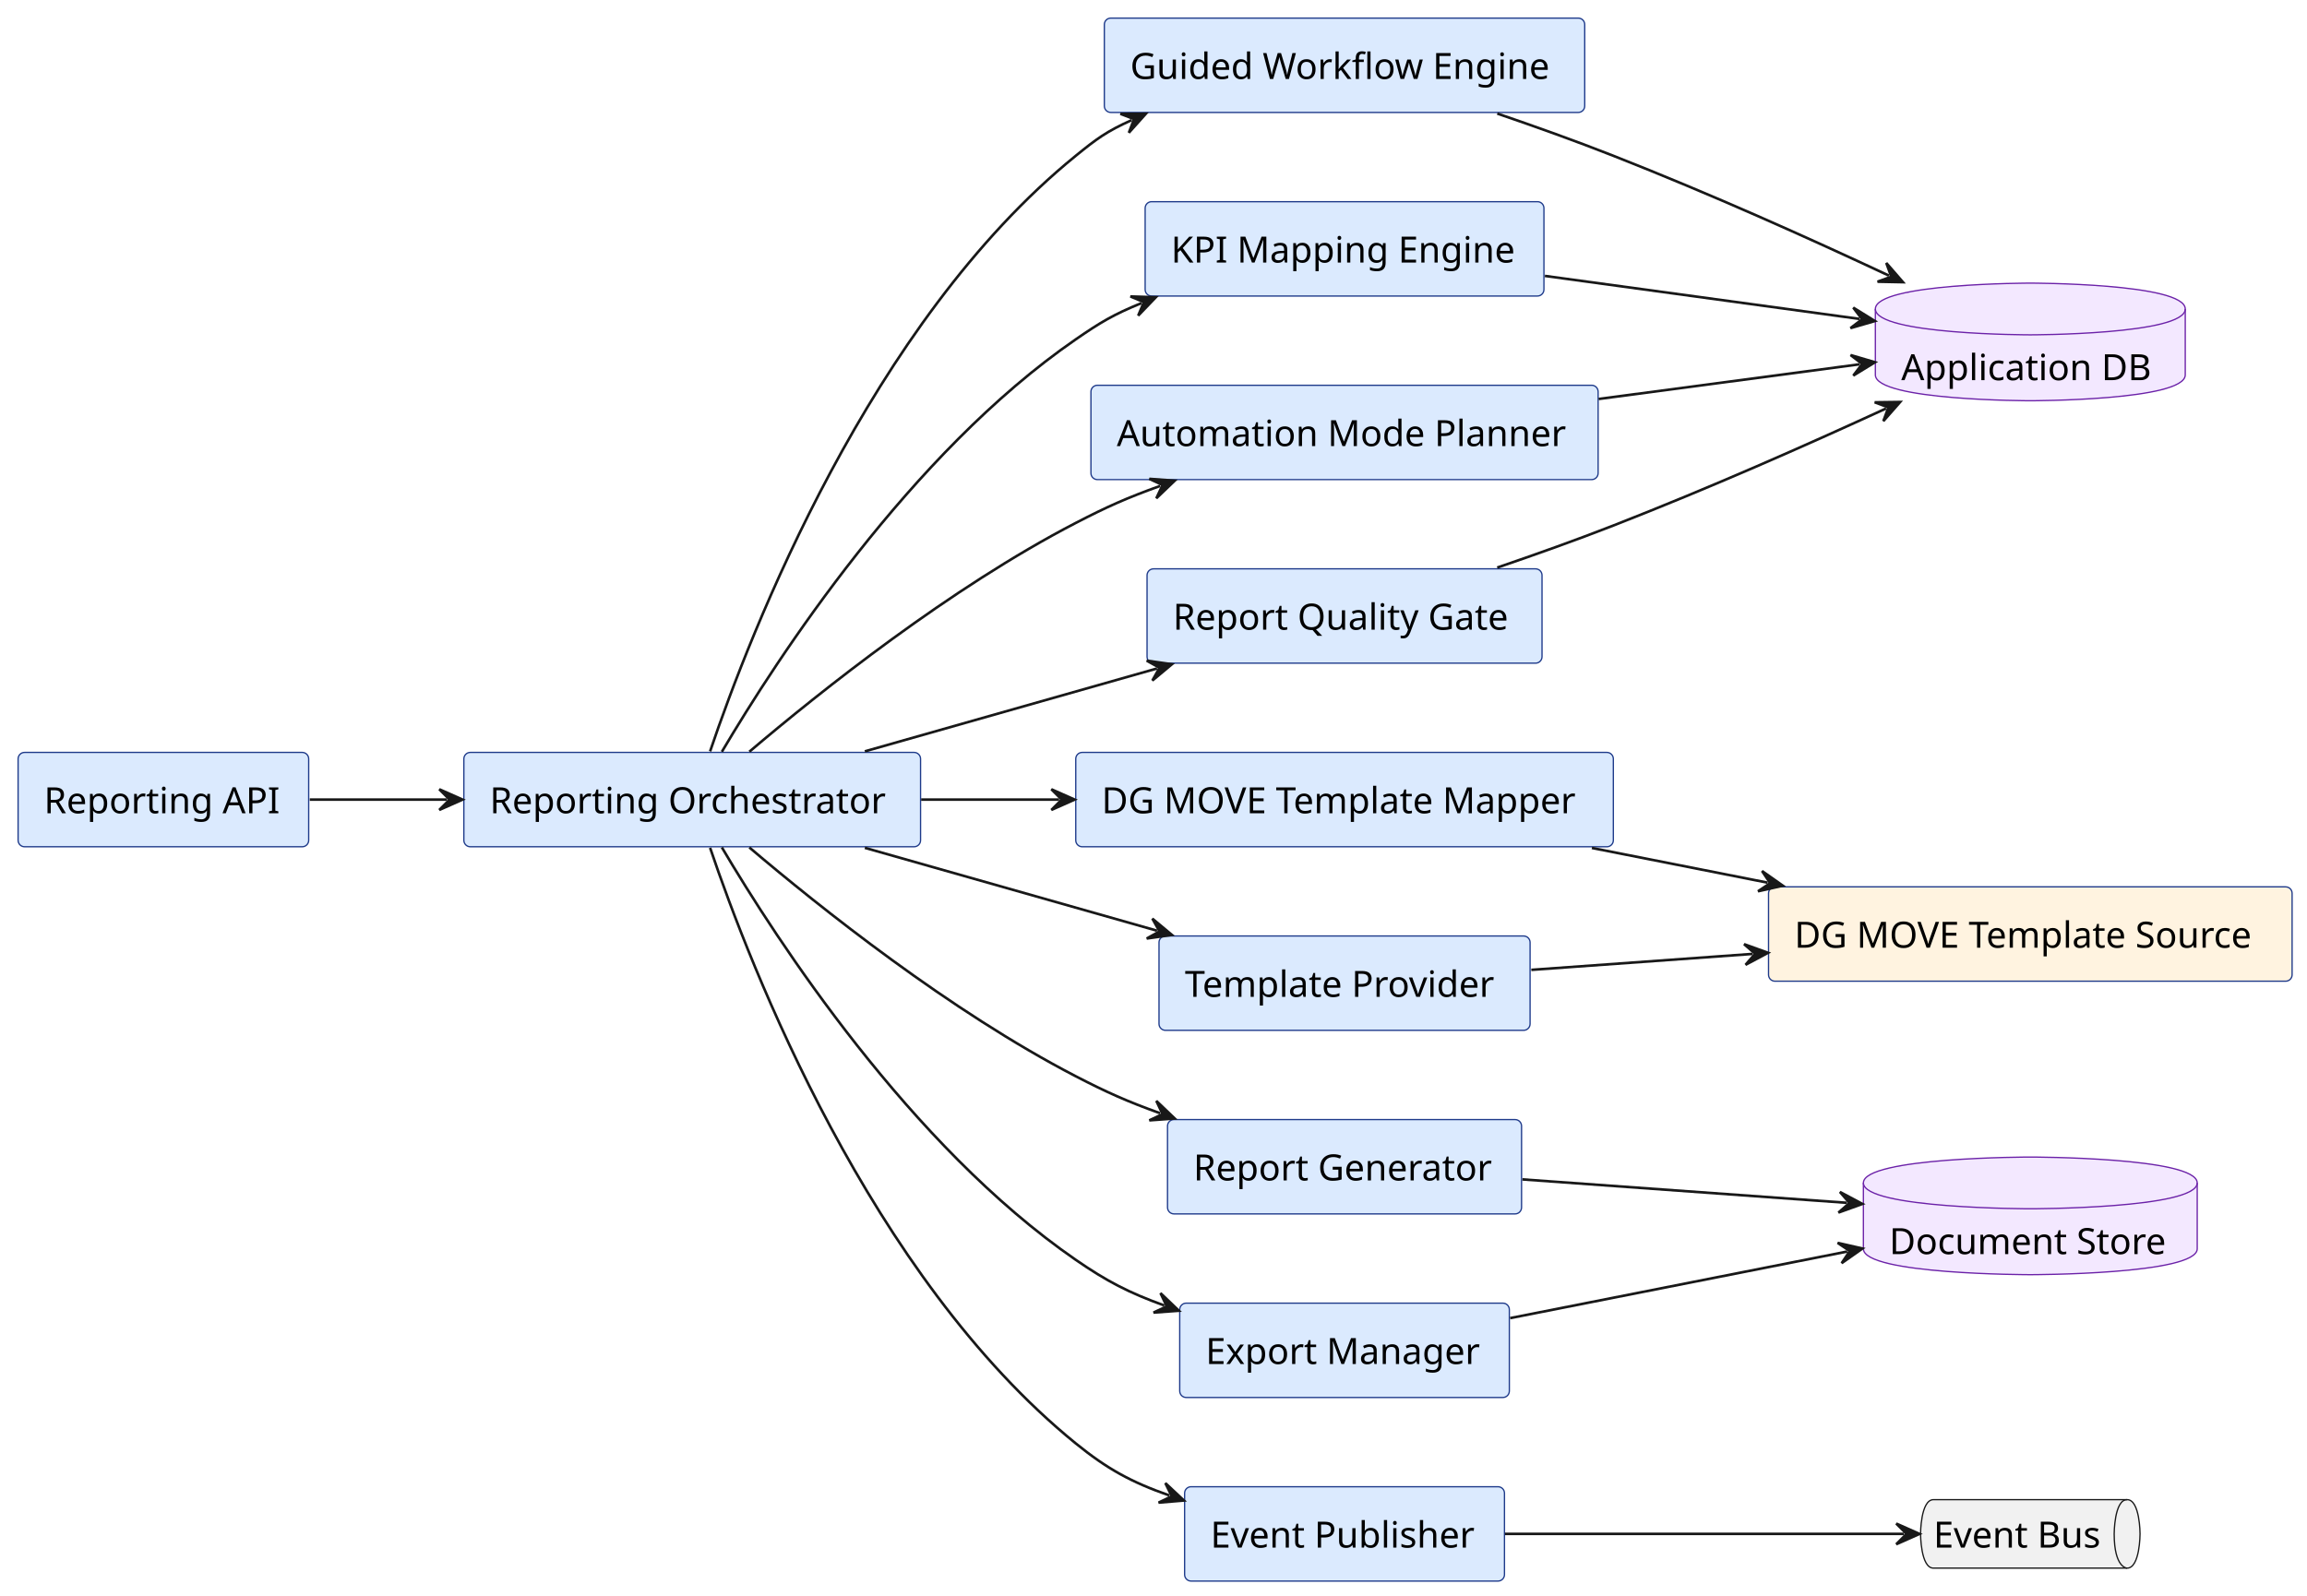
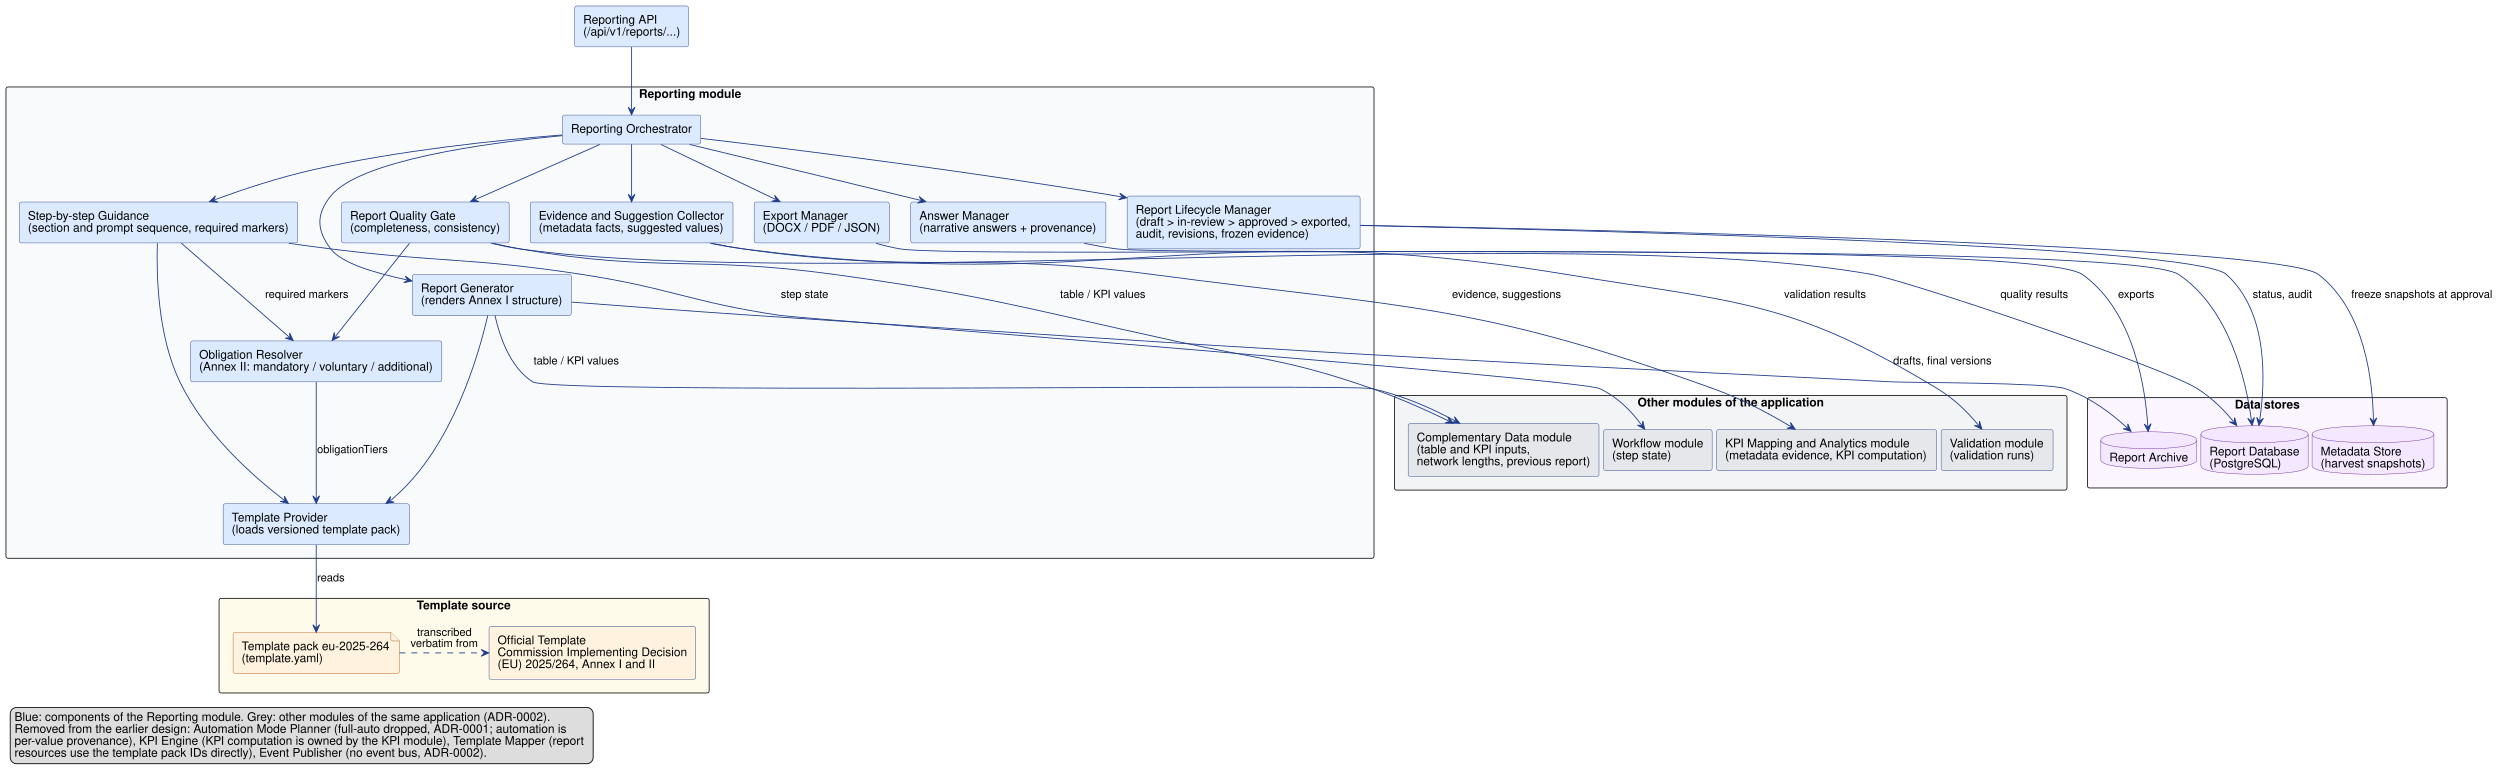
- <svg xmlns="http://www.w3.org/2000/svg" contentStyleType="text/css" data-diagram-type="DESCRIPTION" height="617px" preserveAspectRatio="none" style="width:892px;height:617px;background:#FFFFFF;" version="1.1" viewBox="0 0 892 617" width="892px" zoomAndPan="magnify">
+ <svg xmlns="http://www.w3.org/2000/svg" contentStyleType="text/css" data-diagram-type="DESCRIPTION" height="916px" preserveAspectRatio="none" style="width:2933px;height:916px;background:#FFFFFF;" version="1.1" viewBox="0 0 2933 916" width="2933px" zoomAndPan="magnify">
  <defs />
  <g>
-     <g class="entity" data-entity="RAPI" data-source-line="15" data-uid="ent0002" id="entity_RAPI">
-       <rect fill="#DBEAFE" height="36.488" rx="2.5" ry="2.5" style="stroke:#1E3A8A;stroke-width:0.5;" width="112.353" x="7" y="291" />
-       <text fill="#000000" font-family="sans-serif" font-size="14" lengthAdjust="spacing" textLength="92.353" x="17" y="314.535">Reporting API</text>
-     </g>
-     <g class="entity" data-entity="ORCH" data-source-line="16" data-uid="ent0003" id="entity_ORCH">
-       <rect fill="#DBEAFE" height="36.488" rx="2.5" ry="2.5" style="stroke:#1E3A8A;stroke-width:0.5;" width="176.584" x="179.35" y="291" />
-       <text fill="#000000" font-family="sans-serif" font-size="14" lengthAdjust="spacing" textLength="156.584" x="189.35" y="314.535">Reporting Orchestrator</text>
-     </g>
-     <g class="entity" data-entity="GUIDE" data-source-line="17" data-uid="ent0004" id="entity_GUIDE">
-       <rect fill="#DBEAFE" height="36.488" rx="2.5" ry="2.5" style="stroke:#1E3A8A;stroke-width:0.5;" width="185.744" x="426.99" y="7" />
-       <text fill="#000000" font-family="sans-serif" font-size="14" lengthAdjust="spacing" textLength="165.744" x="436.99" y="30.535">Guided Workflow Engine</text>
-     </g>
-     <g class="entity" data-entity="MAP" data-source-line="18" data-uid="ent0005" id="entity_MAP">
-       <rect fill="#DBEAFE" height="36.488" rx="2.5" ry="2.5" style="stroke:#1E3A8A;stroke-width:0.5;" width="154.19" x="442.77" y="78" />
-       <text fill="#000000" font-family="sans-serif" font-size="14" lengthAdjust="spacing" textLength="134.19" x="452.77" y="101.535">KPI Mapping Engine</text>
-     </g>
-     <g class="entity" data-entity="DGMAP" data-source-line="19" data-uid="ent0006" id="entity_DGMAP">
-       <rect fill="#DBEAFE" height="36.488" rx="2.5" ry="2.5" style="stroke:#1E3A8A;stroke-width:0.5;" width="207.858" x="415.94" y="291" />
-       <text fill="#000000" font-family="sans-serif" font-size="14" lengthAdjust="spacing" textLength="187.858" x="425.94" y="314.535">DG MOVE Template Mapper</text>
-     </g>
-     <g class="entity" data-entity="TPL" data-source-line="20" data-uid="ent0007" id="entity_TPL">
-       <rect fill="#DBEAFE" height="36.488" rx="2.5" ry="2.5" style="stroke:#1E3A8A;stroke-width:0.5;" width="143.477" x="448.13" y="362" />
-       <text fill="#000000" font-family="sans-serif" font-size="14" lengthAdjust="spacing" textLength="123.478" x="458.13" y="385.535">Template Provider</text>
-     </g>
-     <g class="entity" data-entity="AUTO" data-source-line="21" data-uid="ent0008" id="entity_AUTO">
-       <rect fill="#DBEAFE" height="36.488" rx="2.5" ry="2.5" style="stroke:#1E3A8A;stroke-width:0.5;" width="196.107" x="421.81" y="149" />
-       <text fill="#000000" font-family="sans-serif" font-size="14" lengthAdjust="spacing" textLength="176.107" x="431.81" y="172.535">Automation Mode Planner</text>
-     </g>
-     <g class="entity" data-entity="GEN" data-source-line="22" data-uid="ent0009" id="entity_GEN">
-       <rect fill="#DBEAFE" height="36.488" rx="2.5" ry="2.5" style="stroke:#1E3A8A;stroke-width:0.5;" width="136.888" x="451.42" y="433" />
-       <text fill="#000000" font-family="sans-serif" font-size="14" lengthAdjust="spacing" textLength="116.888" x="461.42" y="456.535">Report Generator</text>
-     </g>
-     <g class="entity" data-entity="QA" data-source-line="23" data-uid="ent0010" id="entity_QA">
-       <rect fill="#DBEAFE" height="36.488" rx="2.5" ry="2.5" style="stroke:#1E3A8A;stroke-width:0.5;" width="152.713" x="443.51" y="220" />
-       <text fill="#000000" font-family="sans-serif" font-size="14" lengthAdjust="spacing" textLength="132.713" x="453.51" y="243.535">Report Quality Gate</text>
-     </g>
-     <g class="entity" data-entity="EXP" data-source-line="24" data-uid="ent0011" id="entity_EXP">
-       <rect fill="#DBEAFE" height="36.488" rx="2.5" ry="2.5" style="stroke:#1E3A8A;stroke-width:0.5;" width="127.447" x="456.14" y="504" />
-       <text fill="#000000" font-family="sans-serif" font-size="14" lengthAdjust="spacing" textLength="107.447" x="466.14" y="527.535">Export Manager</text>
-     </g>
-     <g class="entity" data-entity="PUB" data-source-line="25" data-uid="ent0012" id="entity_PUB">
-       <rect fill="#DBEAFE" height="36.488" rx="2.5" ry="2.5" style="stroke:#1E3A8A;stroke-width:0.5;" width="123.674" x="458.03" y="575" />
-       <text fill="#000000" font-family="sans-serif" font-size="14" lengthAdjust="spacing" textLength="103.674" x="468.03" y="598.535">Event Publisher</text>
-     </g>
-     <g class="entity" data-entity="APPDB" data-source-line="27" data-uid="ent0013" id="entity_APPDB">
-       <path d="M725.11,119.5 C725.11,109.5 785.019,109.5 785.019,109.5 C785.019,109.5 844.928,109.5 844.928,119.5 L844.928,144.988 C844.928,154.988 785.019,154.988 785.019,154.988 C785.019,154.988 725.11,154.988 725.11,144.988 L725.11,119.5" fill="#F3E8FF" style="stroke:#6B21A8;stroke-width:0.5;" />
-       <path d="M725.11,119.5 C725.11,129.5 785.019,129.5 785.019,129.5 C785.019,129.5 844.928,129.5 844.928,119.5" fill="none" style="stroke:#6B21A8;stroke-width:0.5;" />
-       <text fill="#000000" font-family="sans-serif" font-size="14" lengthAdjust="spacing" textLength="99.818" x="735.11" y="147.035">Application DB</text>
-     </g>
-     <g class="entity" data-entity="DOCS" data-source-line="28" data-uid="ent0014" id="entity_DOCS">
-       <path d="M720.48,457.5 C720.48,447.5 785.017,447.5 785.017,447.5 C785.017,447.5 849.554,447.5 849.554,457.5 L849.554,482.988 C849.554,492.988 785.017,492.988 785.017,492.988 C785.017,492.988 720.48,492.988 720.48,482.988 L720.48,457.5" fill="#F3E8FF" style="stroke:#6B21A8;stroke-width:0.5;" />
-       <path d="M720.48,457.5 C720.48,467.5 785.017,467.5 785.017,467.5 C785.017,467.5 849.554,467.5 849.554,457.5" fill="none" style="stroke:#6B21A8;stroke-width:0.5;" />
-       <text fill="#000000" font-family="sans-serif" font-size="14" lengthAdjust="spacing" textLength="109.074" x="730.48" y="485.035">Document Store</text>
-     </g>
-     <g class="entity" data-entity="BUS" data-source-line="29" data-uid="ent0015" id="entity_BUS">
-       <path d="M747.58,580 L822.446,580 C827.446,580 827.446,593.244 827.446,593.244 C827.446,593.244 827.446,606.488 822.446,606.488 L747.58,606.488 C742.58,606.488 742.58,593.244 742.58,593.244 C742.58,593.244 742.58,580 747.58,580" fill="#F1F1F1" style="stroke:#181818;stroke-width:0.5;" />
-       <path d="M822.446,580 C817.446,580 817.446,593.244 817.446,593.244 C817.446,606.488 822.446,606.488 822.446,606.488" fill="none" style="stroke:#181818;stroke-width:0.5;" />
-       <text fill="#000000" font-family="sans-serif" font-size="14" lengthAdjust="spacing" textLength="64.866" x="747.58" y="598.535">Event Bus</text>
-     </g>
-     <g class="entity" data-entity="DGMOVE" data-source-line="30" data-uid="ent0016" id="entity_DGMOVE">
-       <rect fill="#FFF3E0" height="36.488" rx="2.5" ry="2.5" style="stroke:#1E3A8A;stroke-width:0.5;" width="202.444" x="683.8" y="343" />
-       <text fill="#000000" font-family="sans-serif" font-size="14" lengthAdjust="spacing" textLength="182.444" x="693.8" y="366.535">DG MOVE Template Source</text>
-     </g>
-     <g class="link" data-entity-1="RAPI" data-entity-2="ORCH" data-source-line="32" data-uid="lnk17" id="link_RAPI_ORCH">
-       <path d="M119.77,309.25 C138.03,309.25 152.8,309.25 172.85,309.25" fill="none" id="RAPI-to-ORCH" style="stroke:#181818;stroke-width:1;" />
-       <polygon fill="#181818" points="178.85,309.25,169.85,305.25,173.85,309.25,169.85,313.25,178.85,309.25" style="stroke:#181818;stroke-width:1;" />
-     </g>
-     <g class="link" data-entity-1="ORCH" data-entity-2="GUIDE" data-source-line="33" data-uid="lnk18" id="link_ORCH_GUIDE">
-       <path d="M274.56,290.59 C290.1,244.61 336.41,124.85 415.94,60.25 C424,53.7 427.866,50.808 437.577,46.448" fill="none" id="ORCH-to-GUIDE" style="stroke:#181818;stroke-width:1;" />
-       <polygon fill="#181818" points="443.05,43.99,433.201,44.028,438.489,46.038,436.478,51.326,443.05,43.99" style="stroke:#181818;stroke-width:1;" />
-     </g>
-     <g class="link" data-entity-1="ORCH" data-entity-2="MAP" data-source-line="34" data-uid="lnk19" id="link_ORCH_MAP">
-       <path d="M279.11,290.75 C300.32,254.86 351.87,175.42 415.94,131.25 C425.34,124.76 430.484,121.654 441.354,117.224" fill="none" id="ORCH-to-MAP" style="stroke:#181818;stroke-width:1;" />
-       <polygon fill="#181818" points="446.91,114.96,437.066,114.653,442.28,116.847,440.085,122.061,446.91,114.96" style="stroke:#181818;stroke-width:1;" />
-     </g>
-     <g class="link" data-entity-1="ORCH" data-entity-2="DGMAP" data-source-line="35" data-uid="lnk20" id="link_ORCH_DGMAP">
-       <path d="M356.16,309.25 C375.33,309.25 389.79,309.25 409.51,309.25" fill="none" id="ORCH-to-DGMAP" style="stroke:#181818;stroke-width:1;" />
-       <polygon fill="#181818" points="415.51,309.25,406.51,305.25,410.51,309.25,406.51,313.25,415.51,309.25" style="stroke:#181818;stroke-width:1;" />
-     </g>
-     <g class="link" data-entity-1="ORCH" data-entity-2="TPL" data-source-line="36" data-uid="lnk21" id="link_ORCH_TPL">
-       <path d="M334.39,327.9 C371.02,338.3 410.728,349.563 447.358,359.953" fill="none" id="ORCH-to-TPL" style="stroke:#181818;stroke-width:1;" />
-       <polygon fill="#181818" points="453.13,361.59,445.563,355.286,448.32,360.226,443.38,362.982,453.13,361.59" style="stroke:#181818;stroke-width:1;" />
-     </g>
-     <g class="link" data-entity-1="ORCH" data-entity-2="AUTO" data-source-line="37" data-uid="lnk22" id="link_ORCH_AUTO">
-       <path d="M289.74,290.73 C317.19,267.42 367.39,227.4 415.94,202.25 C427.92,196.04 435.593,192.599 448.563,187.939" fill="none" id="ORCH-to-AUTO" style="stroke:#181818;stroke-width:1;" />
-       <polygon fill="#181818" points="454.21,185.91,444.388,185.189,449.505,187.601,447.093,192.718,454.21,185.91" style="stroke:#181818;stroke-width:1;" />
-     </g>
-     <g class="link" data-entity-1="ORCH" data-entity-2="GEN" data-source-line="38" data-uid="lnk23" id="link_ORCH_GEN">
-       <path d="M289.74,327.76 C317.19,351.07 367.39,391.09 415.94,416.25 C427.92,422.45 435.595,425.887 448.565,430.557" fill="none" id="ORCH-to-GEN" style="stroke:#181818;stroke-width:1;" />
-       <polygon fill="#181818" points="454.21,432.59,447.097,425.778,449.506,430.896,444.387,433.305,454.21,432.59" style="stroke:#181818;stroke-width:1;" />
-     </g>
-     <g class="link" data-entity-1="ORCH" data-entity-2="QA" data-source-line="39" data-uid="lnk24" id="link_ORCH_QA">
-       <path d="M334.39,290.59 C371.02,280.2 410.728,268.927 447.358,258.537" fill="none" id="ORCH-to-QA" style="stroke:#181818;stroke-width:1;" />
-       <polygon fill="#181818" points="453.13,256.9,443.38,255.508,448.32,258.264,445.563,263.204,453.13,256.9" style="stroke:#181818;stroke-width:1;" />
-     </g>
-     <g class="link" data-entity-1="ORCH" data-entity-2="EXP" data-source-line="40" data-uid="lnk25" id="link_ORCH_EXP">
-       <path d="M279.11,327.74 C300.32,363.63 351.87,443.07 415.94,487.25 C427.9,495.5 436.336,499.915 450.176,504.905" fill="none" id="ORCH-to-EXP" style="stroke:#181818;stroke-width:1;" />
-       <polygon fill="#181818" points="455.82,506.94,448.71,500.125,451.116,505.244,445.997,507.65,455.82,506.94" style="stroke:#181818;stroke-width:1;" />
-     </g>
-     <g class="link" data-entity-1="ORCH" data-entity-2="PUB" data-source-line="41" data-uid="lnk26" id="link_ORCH_PUB">
-       <path d="M274.56,327.9 C290.1,373.88 336.41,493.64 415.94,558.25 C428.02,568.06 437.345,573.213 452.105,578.363" fill="none" id="ORCH-to-PUB" style="stroke:#181818;stroke-width:1;" />
-       <polygon fill="#181818" points="457.77,580.34,450.59,573.598,453.049,578.693,447.955,581.152,457.77,580.34" style="stroke:#181818;stroke-width:1;" />
-     </g>
-     <g class="link" data-entity-1="GUIDE" data-entity-2="APPDB" data-source-line="43" data-uid="lnk27" id="link_GUIDE_APPDB">
-       <path d="M578.92,43.92 C593.66,48.95 609.39,54.58 623.8,60.25 C661.96,75.27 698.816,91.837 730.356,106.597" fill="none" id="GUIDE-to-APPDB" style="stroke:#181818;stroke-width:1;" />
-       <polygon fill="#181818" points="735.79,109.14,729.334,101.702,731.261,107.021,725.943,108.948,735.79,109.14" style="stroke:#181818;stroke-width:1;" />
-     </g>
-     <g class="link" data-entity-1="MAP" data-entity-2="APPDB" data-source-line="44" data-uid="lnk28" id="link_MAP_APPDB">
-       <path d="M597.33,106.71 C638,112.27 681.305,118.198 718.995,123.348" fill="none" id="MAP-to-APPDB" style="stroke:#181818;stroke-width:1;" />
-       <polygon fill="#181818" points="724.94,124.16,716.564,118.978,719.986,123.483,715.481,126.905,724.94,124.16" style="stroke:#181818;stroke-width:1;" />
-     </g>
-     <g class="link" data-entity-1="DGMAP" data-entity-2="DGMOVE" data-source-line="45" data-uid="lnk29" id="link_DGMAP_DGMOVE">
-       <path d="M615.5,327.95 C639.52,332.69 659.434,336.626 683.454,341.376" fill="none" id="DGMAP-to-DGMOVE" style="stroke:#181818;stroke-width:1;" />
-       <polygon fill="#181818" points="689.34,342.54,681.287,336.87,684.435,341.57,679.735,344.718,689.34,342.54" style="stroke:#181818;stroke-width:1;" />
-     </g>
-     <g class="link" data-entity-1="TPL" data-entity-2="DGMOVE" data-source-line="46" data-uid="lnk30" id="link_TPL_DGMOVE">
-       <path d="M592.08,375.1 C620.24,373.07 647.125,371.132 677.625,368.932" fill="none" id="TPL-to-DGMOVE" style="stroke:#181818;stroke-width:1;" />
-       <polygon fill="#181818" points="683.61,368.5,674.346,365.158,678.623,368.86,674.921,373.137,683.61,368.5" style="stroke:#181818;stroke-width:1;" />
-     </g>
-     <g class="link" data-entity-1="AUTO" data-entity-2="APPDB" data-source-line="47" data-uid="lnk31" id="link_AUTO_APPDB">
-       <path d="M618.11,154.31 C653.98,149.54 687.562,145.07 719.032,140.89" fill="none" id="AUTO-to-APPDB" style="stroke:#181818;stroke-width:1;" />
-       <polygon fill="#181818" points="724.98,140.1,715.532,137.32,720.024,140.758,716.585,145.25,724.98,140.1" style="stroke:#181818;stroke-width:1;" />
-     </g>
-     <g class="link" data-entity-1="GEN" data-entity-2="DOCS" data-source-line="48" data-uid="lnk32" id="link_GEN_DOCS">
-       <path d="M588.63,456.14 C629.14,459.06 674.316,462.329 714.115,465.199" fill="none" id="GEN-to-DOCS" style="stroke:#181818;stroke-width:1;" />
-       <polygon fill="#181818" points="720.1,465.63,711.411,460.993,715.113,465.27,710.836,468.972,720.1,465.63" style="stroke:#181818;stroke-width:1;" />
-     </g>
-     <g class="link" data-entity-1="QA" data-entity-2="APPDB" data-source-line="49" data-uid="lnk33" id="link_QA_APPDB">
-       <path d="M578.9,219.52 C593.64,214.49 609.38,208.88 623.8,203.25 C661.49,188.52 697.809,172.437 729.249,157.977" fill="none" id="QA-to-APPDB" style="stroke:#181818;stroke-width:1;" />
-       <polygon fill="#181818" points="734.7,155.47,724.852,155.597,730.157,157.559,728.195,162.865,734.7,155.47" style="stroke:#181818;stroke-width:1;" />
-     </g>
-     <g class="link" data-entity-1="EXP" data-entity-2="DOCS" data-source-line="50" data-uid="lnk34" id="link_EXP_DOCS">
-       <path d="M583.9,509.79 C625.1,501.65 672.864,492.214 714.244,484.034" fill="none" id="EXP-to-DOCS" style="stroke:#181818;stroke-width:1;" />
-       <polygon fill="#181818" points="720.13,482.87,710.525,480.691,715.225,483.84,712.077,488.539,720.13,482.87" style="stroke:#181818;stroke-width:1;" />
-     </g>
-     <g class="link" data-entity-1="PUB" data-entity-2="BUS" data-source-line="51" data-uid="lnk35" id="link_PUB_BUS">
-       <path d="M581.9,593.25 C631.09,593.25 692.96,593.25 736.18,593.25" fill="none" id="PUB-to-BUS" style="stroke:#181818;stroke-width:1;" />
-       <polygon fill="#181818" points="742.18,593.25,733.18,589.25,737.18,593.25,733.18,597.25,742.18,593.25" style="stroke:#181818;stroke-width:1;" />
+     <g class="cluster" data-entity="Reporting module" data-source-line="28" data-uid="ent0003" id="cluster_Reporting module">
+       <rect fill="#F8FAFC" height="553" rx="2.5" ry="2.5" style="stroke:#181818;stroke-width:1;" width="1605" x="7" y="102" />
+       <text fill="#000000" font-family="Helvetica" font-size="14" font-weight="bold" lengthAdjust="spacing" textLength="119.772" x="749.614" y="114.78">Reporting module</text>
+     </g>
+     <g class="cluster" data-entity="Template source" data-source-line="41" data-uid="ent0014" id="cluster_Template source">
+       <rect fill="#FFFBEB" height="111" rx="2.5" ry="2.5" style="stroke:#181818;stroke-width:1;" width="575" x="257" y="702" />
+       <text fill="#000000" font-family="Helvetica" font-size="14" font-weight="bold" lengthAdjust="spacing" textLength="111.262" x="488.869" y="714.78">Template source</text>
+     </g>
+     <g class="cluster" data-entity="Other modules of the application" data-source-line="46" data-uid="ent0017" id="cluster_Other modules of the application">
+       <rect fill="#F3F4F6" height="111" rx="2.5" ry="2.5" style="stroke:#181818;stroke-width:1;" width="789" x="1636" y="464" />
+       <text fill="#000000" font-family="Helvetica" font-size="14" font-weight="bold" lengthAdjust="spacing" textLength="218.572" x="1921.214" y="476.78">Other modules of the application</text>
+     </g>
+     <g class="cluster" data-entity="Data stores" data-source-line="53" data-uid="ent0022" id="cluster_Data stores">
+       <rect fill="#FAF5FF" height="106" rx="2.5" ry="2.5" style="stroke:#181818;stroke-width:1;" width="422" x="2449" y="466.5" />
+       <text fill="#000000" font-family="Helvetica" font-size="14" font-weight="bold" lengthAdjust="spacing" textLength="76.255" x="2621.873" y="479.28">Data stores</text>
+     </g>
+     <g class="entity" data-entity="ORCH" data-source-line="29" data-uid="ent0004" id="entity_ORCH">
+       <rect fill="#DBEAFE" height="34" rx="2.5" ry="2.5" style="stroke:#1E3A8A;stroke-width:0.5;" width="162.393" x="659.8" y="135" />
+       <text fill="#000000" font-family="Helvetica" font-size="14" lengthAdjust="spacing" textLength="142.393" x="669.8" y="155.78">Reporting Orchestrator</text>
+     </g>
+     <g class="entity" data-entity="TPL" data-source-line="30" data-uid="ent0005" id="entity_TPL">
+       <rect fill="#DBEAFE" height="48" rx="2.5" ry="2.5" style="stroke:#1E3A8A;stroke-width:0.5;" width="218.434" x="261.78" y="591" />
+       <text fill="#000000" font-family="Helvetica" font-size="14" lengthAdjust="spacing" textLength="114.379" x="271.78" y="611.78">Template Provider</text>
+       <text fill="#000000" font-family="Helvetica" font-size="14" lengthAdjust="spacing" textLength="198.434" x="271.78" y="625.78">(loads versioned template pack)</text>
+     </g>
+     <g class="entity" data-entity="OBL" data-source-line="31" data-uid="ent0006" id="entity_OBL">
+       <rect fill="#DBEAFE" height="48" rx="2.5" ry="2.5" style="stroke:#1E3A8A;stroke-width:0.5;" width="294.695" x="223.65" y="400" />
+       <text fill="#000000" font-family="Helvetica" font-size="14" lengthAdjust="spacing" textLength="122.172" x="233.65" y="420.78">Obligation Resolver</text>
+       <text fill="#000000" font-family="Helvetica" font-size="14" lengthAdjust="spacing" textLength="274.695" x="233.65" y="434.78">(Annex II: mandatory / voluntary / additional)</text>
+     </g>
+     <g class="entity" data-entity="GUIDE" data-source-line="32" data-uid="ent0007" id="entity_GUIDE">
+       <rect fill="#DBEAFE" height="48" rx="2.5" ry="2.5" style="stroke:#1E3A8A;stroke-width:0.5;" width="326.592" x="22.7" y="237" />
+       <text fill="#000000" font-family="Helvetica" font-size="14" lengthAdjust="spacing" textLength="143.192" x="32.7" y="257.78">Step-by-step Guidance</text>
+       <text fill="#000000" font-family="Helvetica" font-size="14" lengthAdjust="spacing" textLength="306.592" x="32.7" y="271.78">(section and prompt sequence, required markers)</text>
+     </g>
+     <g class="entity" data-entity="ANS" data-source-line="33" data-uid="ent0008" id="entity_ANS">
+       <rect fill="#DBEAFE" height="48" rx="2.5" ry="2.5" style="stroke:#1E3A8A;stroke-width:0.5;" width="228.934" x="1068.53" y="237" />
+       <text fill="#000000" font-family="Helvetica" font-size="14" lengthAdjust="spacing" textLength="105.827" x="1078.53" y="257.78">Answer Manager</text>
+       <text fill="#000000" font-family="Helvetica" font-size="14" lengthAdjust="spacing" textLength="208.934" x="1078.53" y="271.78">(narrative answers + provenance)</text>
+     </g>
+     <g class="entity" data-entity="EVID" data-source-line="34" data-uid="ent0009" id="entity_EVID">
+       <rect fill="#DBEAFE" height="48" rx="2.5" ry="2.5" style="stroke:#1E3A8A;stroke-width:0.5;" width="237.916" x="622.04" y="237" />
+       <text fill="#000000" font-family="Helvetica" font-size="14" lengthAdjust="spacing" textLength="217.916" x="632.04" y="257.78">Evidence and Suggestion Collector</text>
+       <text fill="#000000" font-family="Helvetica" font-size="14" lengthAdjust="spacing" textLength="217.895" x="632.04" y="271.78">(metadata facts, suggested values)</text>
+     </g>
+     <g class="entity" data-entity="QA" data-source-line="35" data-uid="ent0010" id="entity_QA">
+       <rect fill="#DBEAFE" height="48" rx="2.5" ry="2.5" style="stroke:#1E3A8A;stroke-width:0.5;" width="196.627" x="400.69" y="237" />
+       <text fill="#000000" font-family="Helvetica" font-size="14" lengthAdjust="spacing" textLength="123.724" x="410.69" y="257.78">Report Quality Gate</text>
+       <text fill="#000000" font-family="Helvetica" font-size="14" lengthAdjust="spacing" textLength="176.627" x="410.69" y="271.78">(completeness, consistency)</text>
+     </g>
+     <g class="entity" data-entity="LIFE" data-source-line="36" data-uid="ent0011" id="entity_LIFE">
+       <rect fill="#DBEAFE" height="62" rx="2.5" ry="2.5" style="stroke:#1E3A8A;stroke-width:0.5;" width="273.306" x="1322.35" y="230" />
+       <text fill="#000000" font-family="Helvetica" font-size="14" lengthAdjust="spacing" textLength="159.523" x="1332.35" y="250.78">Report Lifecycle Manager</text>
+       <text fill="#000000" font-family="Helvetica" font-size="14" lengthAdjust="spacing" textLength="253.306" x="1332.35" y="264.78">(draft &gt; in-review &gt; approved &gt; exported,</text>
+       <text fill="#000000" font-family="Helvetica" font-size="14" lengthAdjust="spacing" textLength="204.661" x="1332.35" y="278.78">audit, revisions, frozen evidence)</text>
+     </g>
+     <g class="entity" data-entity="GEN" data-source-line="37" data-uid="ent0012" id="entity_GEN">
+       <rect fill="#DBEAFE" height="48" rx="2.5" ry="2.5" style="stroke:#1E3A8A;stroke-width:0.5;" width="186.51" x="483.75" y="322" />
+       <text fill="#000000" font-family="Helvetica" font-size="14" lengthAdjust="spacing" textLength="108.944" x="493.75" y="342.78">Report Generator</text>
+       <text fill="#000000" font-family="Helvetica" font-size="14" lengthAdjust="spacing" textLength="166.51" x="493.75" y="356.78">(renders Annex I structure)</text>
+     </g>
+     <g class="entity" data-entity="EXP" data-source-line="38" data-uid="ent0013" id="entity_EXP">
+       <rect fill="#DBEAFE" height="48" rx="2.5" ry="2.5" style="stroke:#1E3A8A;stroke-width:0.5;" width="158.448" x="884.78" y="237" />
+       <text fill="#000000" font-family="Helvetica" font-size="14" lengthAdjust="spacing" textLength="99.606" x="894.78" y="257.78">Export Manager</text>
+       <text fill="#000000" font-family="Helvetica" font-size="14" lengthAdjust="spacing" textLength="138.448" x="894.78" y="271.78">(DOCX / PDF / JSON)</text>
+     </g>
+     <g class="entity" data-entity="PACK" data-source-line="42" data-uid="ent0015" id="entity_PACK">
+       <path d="M273.45,744.5 L273.45,787.5 A2.5,2.5 0 0 0 275.95,790 L466.059,790 A2.5,2.5 0 0 0 468.559,787.5 L468.559,752 L458.559,742 L275.95,742 A2.5,2.5 0 0 0 273.45,744.5" fill="#FFF3E0" style="stroke:#B45309;stroke-width:0.5;" />
+       <path d="M458.559,742 L458.559,749.5 A2.5,2.5 0 0 0 461.059,752 L468.559,752" fill="#FFF3E0" style="stroke:#B45309;stroke-width:0.5;" />
+       <text fill="#000000" font-family="Helvetica" font-size="14" lengthAdjust="spacing" textLength="175.109" x="283.45" y="762.78">Template pack eu-2025-264</text>
+       <text fill="#000000" font-family="Helvetica" font-size="14" lengthAdjust="spacing" textLength="96.469" x="283.45" y="776.78">(template.yaml)</text>
+     </g>
+     <g class="entity" data-entity="LAW" data-source-line="43" data-uid="ent0016" id="entity_LAW">
+       <rect fill="#FFF3E0" height="62" rx="2.5" ry="2.5" style="stroke:#1E3A8A;stroke-width:0.5;" width="242.523" x="573.74" y="735" />
+       <text fill="#000000" font-family="Helvetica" font-size="14" lengthAdjust="spacing" textLength="105.034" x="583.74" y="755.78">Official Template</text>
+       <text fill="#000000" font-family="Helvetica" font-size="14" lengthAdjust="spacing" textLength="222.523" x="583.74" y="769.78">Commission Implementing Decision</text>
+       <text fill="#000000" font-family="Helvetica" font-size="14" lengthAdjust="spacing" textLength="185.227" x="583.74" y="783.78">(EU) 2025/264, Annex I and II</text>
+     </g>
+     <g class="entity" data-entity="WF" data-source-line="47" data-uid="ent0018" id="entity_WF">
+       <rect fill="#E5E7EB" height="48" rx="2.5" ry="2.5" style="stroke:#1E3A8A;stroke-width:0.5;" width="127.365" x="1881.32" y="504" />
+       <text fill="#000000" font-family="Helvetica" font-size="14" lengthAdjust="spacing" textLength="107.365" x="1891.32" y="524.78">Workflow module</text>
+       <text fill="#000000" font-family="Helvetica" font-size="14" lengthAdjust="spacing" textLength="70.027" x="1891.32" y="538.78">(step state)</text>
+     </g>
+     <g class="entity" data-entity="COMP" data-source-line="48" data-uid="ent0019" id="entity_COMP">
+       <rect fill="#E5E7EB" height="62" rx="2.5" ry="2.5" style="stroke:#1E3A8A;stroke-width:0.5;" width="223.875" x="1652.06" y="497" />
+       <text fill="#000000" font-family="Helvetica" font-size="14" lengthAdjust="spacing" textLength="182.082" x="1662.06" y="517.78">Complementary Data module</text>
+       <text fill="#000000" font-family="Helvetica" font-size="14" lengthAdjust="spacing" textLength="133.861" x="1662.06" y="531.78">(table and KPI inputs,</text>
+       <text fill="#000000" font-family="Helvetica" font-size="14" lengthAdjust="spacing" textLength="203.875" x="1662.06" y="545.78">network lengths, previous report)</text>
+     </g>
+     <g class="entity" data-entity="KPI" data-source-line="49" data-uid="ent0020" id="entity_KPI">
+       <rect fill="#E5E7EB" height="48" rx="2.5" ry="2.5" style="stroke:#1E3A8A;stroke-width:0.5;" width="258.13" x="2013.94" y="504" />
+       <text fill="#000000" font-family="Helvetica" font-size="14" lengthAdjust="spacing" textLength="217.123" x="2023.94" y="524.78">KPI Mapping and Analytics module</text>
+       <text fill="#000000" font-family="Helvetica" font-size="14" lengthAdjust="spacing" textLength="238.13" x="2023.94" y="538.78">(metadata evidence, KPI computation)</text>
+     </g>
+     <g class="entity" data-entity="VAL" data-source-line="50" data-uid="ent0021" id="entity_VAL">
+       <rect fill="#E5E7EB" height="48" rx="2.5" ry="2.5" style="stroke:#1E3A8A;stroke-width:0.5;" width="131.296" x="2277.35" y="504" />
+       <text fill="#000000" font-family="Helvetica" font-size="14" lengthAdjust="spacing" textLength="111.296" x="2287.35" y="524.78">Validation module</text>
+       <text fill="#000000" font-family="Helvetica" font-size="14" lengthAdjust="spacing" textLength="99.6" x="2287.35" y="538.78">(validation runs)</text>
+     </g>
+     <g class="entity" data-entity="APPDB" data-source-line="54" data-uid="ent0023" id="entity_APPDB">
+       <path d="M2582.08,509.5 C2582.08,499.5 2645,499.5 2645,499.5 C2645,499.5 2707.921,499.5 2707.921,509.5 L2707.921,546.5 C2707.921,556.5 2645,556.5 2645,556.5 C2645,556.5 2582.08,556.5 2582.08,546.5 L2582.08,509.5" fill="#F3E8FF" style="stroke:#6B21A8;stroke-width:0.5;" />
+       <path d="M2582.08,509.5 C2582.08,519.5 2645,519.5 2645,519.5 C2645,519.5 2707.921,519.5 2707.921,509.5" fill="none" style="stroke:#6B21A8;stroke-width:0.5;" />
+       <text fill="#000000" font-family="Helvetica" font-size="14" lengthAdjust="spacing" textLength="105.841" x="2592.08" y="534.28">Report Database</text>
+       <text fill="#000000" font-family="Helvetica" font-size="14" lengthAdjust="spacing" textLength="85.586" x="2592.08" y="548.28">(PostgreSQL)</text>
+     </g>
+     <g class="entity" data-entity="ARCH" data-source-line="55" data-uid="ent0024" id="entity_ARCH">
+       <path d="M2464.7,516.5 C2464.7,506.5 2520.996,506.5 2520.996,506.5 C2520.996,506.5 2577.293,506.5 2577.293,516.5 L2577.293,539.5 C2577.293,549.5 2520.996,549.5 2520.996,549.5 C2520.996,549.5 2464.7,549.5 2464.7,539.5 L2464.7,516.5" fill="#F3E8FF" style="stroke:#6B21A8;stroke-width:0.5;" />
+       <path d="M2464.7,516.5 C2464.7,526.5 2520.996,526.5 2520.996,526.5 C2520.996,526.5 2577.293,526.5 2577.293,516.5" fill="none" style="stroke:#6B21A8;stroke-width:0.5;" />
+       <text fill="#000000" font-family="Helvetica" font-size="14" lengthAdjust="spacing" textLength="92.593" x="2474.7" y="541.28">Report Archive</text>
+     </g>
+     <g class="entity" data-entity="META" data-source-line="56" data-uid="ent0025" id="entity_META">
+       <path d="M2712.53,509.5 C2712.53,499.5 2784.002,499.5 2784.002,499.5 C2784.002,499.5 2855.474,499.5 2855.474,509.5 L2855.474,546.5 C2855.474,556.5 2784.002,556.5 2784.002,556.5 C2784.002,556.5 2712.53,556.5 2712.53,546.5 L2712.53,509.5" fill="#F3E8FF" style="stroke:#6B21A8;stroke-width:0.5;" />
+       <path d="M2712.53,509.5 C2712.53,519.5 2784.002,519.5 2784.002,519.5 C2784.002,519.5 2855.474,519.5 2855.474,509.5" fill="none" style="stroke:#6B21A8;stroke-width:0.5;" />
+       <text fill="#000000" font-family="Helvetica" font-size="14" lengthAdjust="spacing" textLength="95.724" x="2722.53" y="534.28">Metadata Store</text>
+       <text fill="#000000" font-family="Helvetica" font-size="14" lengthAdjust="spacing" textLength="122.944" x="2722.53" y="548.28">(harvest snapshots)</text>
+     </g>
+     <g class="entity" data-entity="RAPI" data-source-line="26" data-uid="ent0002" id="entity_RAPI">
+       <rect fill="#DBEAFE" height="48" rx="2.5" ry="2.5" style="stroke:#1E3A8A;stroke-width:0.5;" width="133.593" x="674.2" y="7" />
+       <text fill="#000000" font-family="Helvetica" font-size="14" lengthAdjust="spacing" textLength="87.158" x="684.2" y="27.78">Reporting API</text>
+       <text fill="#000000" font-family="Helvetica" font-size="14" lengthAdjust="spacing" textLength="113.593" x="684.2" y="41.78">(/api/v1/reports/...)</text>
+     </g>
+     <g class="link" data-entity-1="RAPI" data-entity-2="ORCH" data-source-line="59" data-uid="lnk26" id="link_RAPI_ORCH">
+       <path d="M741,55.23 C741,78.63 741,108.14 741,128.71" fill="none" id="RAPI-to-ORCH" style="stroke:#1E3A8A;stroke-width:1;" />
+       <polygon fill="#1E3A8A" points="741,134.71,745,125.71,741,129.71,737,125.71,741,134.71" style="stroke:#1E3A8A;stroke-width:1;" />
+     </g>
+     <g class="link" data-entity-1="ORCH" data-entity-2="GUIDE" data-source-line="61" data-uid="lnk27" id="link_ORCH_GUIDE">
+       <path d="M659.43,158.33 C583.31,164.41 466.95,176.56 368,199 C326.4,208.44 286.532,221.622 251.432,234.512" fill="none" id="ORCH-to-GUIDE" style="stroke:#1E3A8A;stroke-width:1;" />
+       <polygon fill="#1E3A8A" points="245.8,236.58,255.627,237.232,250.494,234.856,252.869,229.723,245.8,236.58" style="stroke:#1E3A8A;stroke-width:1;" />
+     </g>
+     <g class="link" data-entity-1="ORCH" data-entity-2="ANS" data-source-line="62" data-uid="lnk28" id="link_ORCH_ANS">
+       <path d="M809.09,169.48 C883.19,187.42 996.448,214.839 1080.278,235.129" fill="none" id="ORCH-to-ANS" style="stroke:#1E3A8A;stroke-width:1;" />
+       <polygon fill="#1E3A8A" points="1086.11,236.54,1078.304,230.535,1081.25,235.364,1076.422,238.31,1086.11,236.54" style="stroke:#1E3A8A;stroke-width:1;" />
+     </g>
+     <g class="link" data-entity-1="ORCH" data-entity-2="EVID" data-source-line="63" data-uid="lnk29" id="link_ORCH_EVID">
+       <path d="M741,169.25 C741,187.26 741,210.44 741,230.84" fill="none" id="ORCH-to-EVID" style="stroke:#1E3A8A;stroke-width:1;" />
+       <polygon fill="#1E3A8A" points="741,236.84,745,227.84,741,231.84,737,227.84,741,236.84" style="stroke:#1E3A8A;stroke-width:1;" />
+     </g>
+     <g class="link" data-entity-1="ORCH" data-entity-2="QA" data-source-line="64" data-uid="lnk30" id="link_ORCH_QA">
+       <path d="M703.72,169.48 C663.15,187.42 603.438,213.824 557.538,234.114" fill="none" id="ORCH-to-QA" style="stroke:#1E3A8A;stroke-width:1;" />
+       <polygon fill="#1E3A8A" points="552.05,236.54,561.899,236.56,556.623,234.518,558.664,229.243,552.05,236.54" style="stroke:#1E3A8A;stroke-width:1;" />
+     </g>
+     <g class="link" data-entity-1="ORCH" data-entity-2="LIFE" data-source-line="65" data-uid="lnk31" id="link_ORCH_LIFE">
+       <path d="M822.28,162.34 C932.92,175.42 1136.98,200.91 1310,230 C1313.9,230.66 1311.95,230.303 1315.94,231.003" fill="none" id="ORCH-to-LIFE" style="stroke:#1E3A8A;stroke-width:1;" />
+       <polygon fill="#1E3A8A" points="1321.85,232.04,1313.677,226.545,1316.925,231.176,1312.294,234.425,1321.85,232.04" style="stroke:#1E3A8A;stroke-width:1;" />
+     </g>
+     <g class="link" data-entity-1="ORCH" data-entity-2="GEN" data-source-line="66" data-uid="lnk32" id="link_ORCH_GEN">
+       <path d="M659.58,159.17 C566.14,168.15 421.44,188.48 388,230 C370.72,251.46 371.35,270.04 388,292 C400.28,308.19 436.264,319.54 477.464,328.39" fill="none" id="ORCH-to-GEN" style="stroke:#1E3A8A;stroke-width:1;" />
+       <polygon fill="#1E3A8A" points="483.33,329.65,475.371,323.849,478.442,328.6,473.691,331.671,483.33,329.65" style="stroke:#1E3A8A;stroke-width:1;" />
+     </g>
+     <g class="link" data-entity-1="ORCH" data-entity-2="EXP" data-source-line="67" data-uid="lnk33" id="link_ORCH_EXP">
+       <path d="M775.36,169.48 C812.74,187.42 867.41,213.655 909.71,233.945" fill="none" id="ORCH-to-EXP" style="stroke:#1E3A8A;stroke-width:1;" />
+       <polygon fill="#1E3A8A" points="915.12,236.54,908.735,229.041,910.612,234.378,905.275,236.254,915.12,236.54" style="stroke:#1E3A8A;stroke-width:1;" />
+     </g>
+     <g class="link" data-entity-1="TPL" data-entity-2="PACK" data-source-line="69" data-uid="lnk34" id="link_TPL_PACK">
+       <path d="M371,639.28 C371,667.27 371,707.96 371,735.88" fill="none" id="TPL-to-PACK" style="stroke:#1E3A8A;stroke-width:1;" />
+       <polygon fill="#1E3A8A" points="371,741.88,375,732.88,371,736.88,367,732.88,371,741.88" style="stroke:#1E3A8A;stroke-width:1;" />
+       <text fill="#000000" font-family="Helvetica" font-size="13" lengthAdjust="spacing" textLength="32.519" x="372" y="682.01">reads</text>
+     </g>
+     <g class="link" data-entity-1="PACK" data-entity-2="LAW" data-source-line="70" data-uid="lnk35" id="link_PACK_LAW">
+       <path d="M468.65,766 C501.63,766 532.86,766 567.46,766" fill="none" id="PACK-to-LAW" style="stroke:#1E3A8A;stroke-width:1;stroke-dasharray:7,7;" />
+       <polygon fill="#1E3A8A" points="573.46,766,564.46,762,568.46,766,564.46,770,573.46,766" style="stroke:#1E3A8A;stroke-width:1;" />
+       <text fill="#000000" font-family="Helvetica" font-size="13" lengthAdjust="spacing" textLength="64.308" x="489.226" y="746.01">transcribed</text>
+       <text fill="#000000" font-family="Helvetica" font-size="13" lengthAdjust="spacing" textLength="79.46" x="481.65" y="759.01">verbatim from</text>
+     </g>
+     <g class="link" data-entity-1="GUIDE" data-entity-2="TPL" data-source-line="71" data-uid="lnk36" id="link_GUIDE_TPL">
+       <path d="M184.62,285.35 C183.42,321.94 184.98,394.17 211,448 C240.44,508.9 295.983,558.084 333.563,586.964" fill="none" id="GUIDE-to-TPL" style="stroke:#1E3A8A;stroke-width:1;" />
+       <polygon fill="#1E3A8A" points="338.32,590.62,333.621,581.964,334.356,587.573,328.747,588.308,338.32,590.62" style="stroke:#1E3A8A;stroke-width:1;" />
+     </g>
+     <g class="link" data-entity-1="GUIDE" data-entity-2="OBL" data-source-line="72" data-uid="lnk37" id="link_GUIDE_OBL">
+       <path d="M212.6,285.18 C237.7,307.06 276.4,340.77 310,370 C321.11,379.67 328.841,386.385 339.441,395.595" fill="none" id="GUIDE-to-OBL" style="stroke:#1E3A8A;stroke-width:1;" />
+       <polygon fill="#1E3A8A" points="343.97,399.53,339.8,390.608,340.196,396.251,334.553,396.647,343.97,399.53" style="stroke:#1E3A8A;stroke-width:1;" />
+       <text fill="#000000" font-family="Helvetica" font-size="13" lengthAdjust="spacing" textLength="98.255" x="311" y="349.51">required markers</text>
+     </g>
+     <g class="link" data-entity-1="GUIDE" data-entity-2="WF" data-source-line="73" data-uid="lnk38" id="link_GUIDE_WF">
+       <path d="M338.93,285.47 C355.48,287.79 372.08,290.01 388,292 C518.77,308.35 552.75,301.96 683,322 C787.07,338.01 810.83,354.62 915,370 C941.54,373.92 1852.82,444.38 1877,456 C1898.84,466.5 1913.797,482.387 1925.967,498.737" fill="none" id="GUIDE-to-WF" style="stroke:#1E3A8A;stroke-width:1;" />
+       <polygon fill="#1E3A8A" points="1929.55,503.55,1927.385,493.942,1926.564,499.539,1920.967,498.719,1929.55,503.55" style="stroke:#1E3A8A;stroke-width:1;" />
+       <text fill="#000000" font-family="Helvetica" font-size="13" lengthAdjust="spacing" textLength="56.367" x="916" y="349.51">step state</text>
+     </g>
+     <g class="link" data-entity-1="OBL" data-entity-2="TPL" data-source-line="74" data-uid="lnk39" id="link_OBL_TPL">
+       <path d="M371,448.18 C371,484.45 371,548.24 371,584.64" fill="none" id="OBL-to-TPL" style="stroke:#1E3A8A;stroke-width:1;" />
+       <polygon fill="#1E3A8A" points="371,590.64,375,581.64,371,585.64,367,581.64,371,590.64" style="stroke:#1E3A8A;stroke-width:1;" />
+       <text fill="#000000" font-family="Helvetica" font-size="13" lengthAdjust="spacing" textLength="84.544" x="372" y="531.51">obligationTiers</text>
+     </g>
+     <g class="link" data-entity-1="QA" data-entity-2="OBL" data-source-line="75" data-uid="lnk40" id="link_QA_OBL">
+       <path d="M480.39,285.41 C456.12,315.94 417.644,364.323 393.364,394.863" fill="none" id="QA-to-OBL" style="stroke:#1E3A8A;stroke-width:1;" />
+       <polygon fill="#1E3A8A" points="389.63,399.56,398.362,395.004,392.742,395.646,392.1,390.026,389.63,399.56" style="stroke:#1E3A8A;stroke-width:1;" />
+     </g>
+     <g class="link" data-entity-1="QA" data-entity-2="COMP" data-source-line="76" data-uid="lnk41" id="link_QA_COMP">
+       <path d="M578.94,285.47 C589.33,287.97 599.87,290.23 610,292 C772.1,320.25 816,299.51 979,322 C1157.99,346.69 1201.47,361.46 1378,400 C1481.63,422.63 1509.8,421.18 1610,456 C1642.26,467.21 1671.504,480.216 1699.754,493.956" fill="none" id="QA-to-COMP" style="stroke:#1E3A8A;stroke-width:1;" />
+       <polygon fill="#1E3A8A" points="1705.15,496.58,1698.806,489.046,1700.654,494.393,1695.307,496.241,1705.15,496.58" style="stroke:#1E3A8A;stroke-width:1;" />
+       <text fill="#000000" font-family="Helvetica" font-size="13" lengthAdjust="spacing" textLength="101.169" x="1243.65" y="349.51">table / KPI values</text>
+     </g>
+     <g class="link" data-entity-1="QA" data-entity-2="APPDB" data-source-line="77" data-uid="lnk42" id="link_QA_APPDB">
+       <path d="M576.12,285.44 C587.4,288.1 598.93,290.42 610,292 C958.99,341.69 1849.07,259.53 2196,322 C2240.27,329.97 2540.27,431.51 2578,456 C2595.77,467.54 2608.326,480.115 2620.446,494.705" fill="none" id="QA-to-APPDB" style="stroke:#1E3A8A;stroke-width:1;" />
+       <polygon fill="#1E3A8A" points="2624.28,499.32,2621.606,489.841,2621.085,495.474,2615.452,494.953,2624.28,499.32" style="stroke:#1E3A8A;stroke-width:1;" />
+       <text fill="#000000" font-family="Helvetica" font-size="13" lengthAdjust="spacing" textLength="79.479" x="2346.86" y="349.51">quality results</text>
+     </g>
+     <g class="link" data-entity-1="ANS" data-entity-2="APPDB" data-source-line="78" data-uid="lnk43" id="link_ANS_APPDB">
+       <path d="M1272.08,285.5 C1284.73,288.12 1297.64,290.41 1310,292 C1378.68,300.84 2498.57,283.32 2556,322 C2616.18,362.53 2635.119,447.285 2641.389,493.235" fill="none" id="ANS-to-APPDB" style="stroke:#1E3A8A;stroke-width:1;" />
+       <polygon fill="#1E3A8A" points="2642.2,499.18,2644.947,489.722,2641.524,494.226,2637.02,490.803,2642.2,499.18" style="stroke:#1E3A8A;stroke-width:1;" />
+     </g>
+     <g class="link" data-entity-1="EVID" data-entity-2="KPI" data-source-line="79" data-uid="lnk44" id="link_EVID_KPI">
+       <path d="M835.11,285.48 C847.46,287.99 859.99,290.26 872,292 C1083.54,322.63 1140.1,293.94 1352,322 C1647.86,361.18 1729.2,354.89 2010,456 C2044.11,468.28 2075.093,484.977 2101.073,500.537" fill="none" id="EVID-to-KPI" style="stroke:#1E3A8A;stroke-width:1;" />
+       <polygon fill="#1E3A8A" points="2106.22,503.62,2100.554,495.564,2101.93,501.051,2096.444,502.427,2106.22,503.62" style="stroke:#1E3A8A;stroke-width:1;" />
+       <text fill="#000000" font-family="Helvetica" font-size="13" lengthAdjust="spacing" textLength="128.642" x="1703.48" y="349.51">evidence, suggestions</text>
+     </g>
+     <g class="link" data-entity-1="EVID" data-entity-2="VAL" data-source-line="80" data-uid="lnk45" id="link_EVID_VAL">
+       <path d="M833.28,285.48 C846.21,288.08 859.39,290.38 872,292 C1298.02,346.87 1414.29,251.47 1838,322 C2037.55,355.21 2100.08,351.01 2273,456 C2293.42,468.4 2308.312,483.457 2321.262,498.947" fill="none" id="EVID-to-VAL" style="stroke:#1E3A8A;stroke-width:1;" />
+       <polygon fill="#1E3A8A" points="2325.11,503.55,2322.406,494.079,2321.903,499.714,2316.269,499.211,2325.11,503.55" style="stroke:#1E3A8A;stroke-width:1;" />
+       <text fill="#000000" font-family="Helvetica" font-size="13" lengthAdjust="spacing" textLength="96.827" x="2093.03" y="349.51">validation results</text>
+     </g>
+     <g class="link" data-entity-1="LIFE" data-entity-2="APPDB" data-source-line="81" data-uid="lnk46" id="link_LIFE_APPDB">
+       <path d="M1596.14,264.57 C1893.66,270.78 2574.76,288.56 2612,322 C2661.76,366.67 2657.596,448.303 2651.056,493.153" fill="none" id="LIFE-to-APPDB" style="stroke:#1E3A8A;stroke-width:1;" />
+       <polygon fill="#1E3A8A" points="2650.19,499.09,2655.447,490.761,2650.912,494.142,2647.53,489.607,2650.19,499.09" style="stroke:#1E3A8A;stroke-width:1;" />
+       <text fill="#000000" font-family="Helvetica" font-size="13" lengthAdjust="spacing" textLength="70.097" x="2642.8" y="349.51">status, audit</text>
+     </g>
+     <g class="link" data-entity-1="LIFE" data-entity-2="META" data-source-line="82" data-uid="lnk47" id="link_LIFE_META">
+       <path d="M1596.04,264.33 C1913.58,270.3 2676.13,288.1 2720,322 C2775.02,364.52 2783.742,447.891 2784.482,493.281" fill="none" id="LIFE-to-META" style="stroke:#1E3A8A;stroke-width:1;" />
+       <polygon fill="#1E3A8A" points="2784.58,499.28,2788.433,490.216,2784.499,494.281,2780.434,490.346,2784.58,499.28" style="stroke:#1E3A8A;stroke-width:1;" />
+       <text fill="#000000" font-family="Helvetica" font-size="13" lengthAdjust="spacing" textLength="166.937" x="2758.53" y="349.51">freeze snapshots at approval</text>
+     </g>
+     <g class="link" data-entity-1="GEN" data-entity-2="TPL" data-source-line="83" data-uid="lnk48" id="link_GEN_TPL">
+       <path d="M572.25,370.18 C561.4,417.27 530.37,524.56 463,583 C459.82,585.76 461.451,585.072 457.831,587.362" fill="none" id="GEN-to-TPL" style="stroke:#1E3A8A;stroke-width:1;" />
+       <polygon fill="#1E3A8A" points="452.76,590.57,462.504,589.139,456.986,587.897,458.228,582.378,452.76,590.57" style="stroke:#1E3A8A;stroke-width:1;" />
+     </g>
+     <g class="link" data-entity-1="GEN" data-entity-2="COMP" data-source-line="84" data-uid="lnk49" id="link_GEN_COMP">
+       <path d="M580.74,370.12 C586.01,394.25 598.15,430.88 625,448 C648.07,462.71 1583.3,450.03 1610,456 C1645.91,464.03 1678.17,478.338 1707.21,493.748" fill="none" id="GEN-to-COMP" style="stroke:#1E3A8A;stroke-width:1;" />
+       <polygon fill="#1E3A8A" points="1712.51,496.56,1706.435,488.808,1708.093,494.216,1702.685,495.875,1712.51,496.56" style="stroke:#1E3A8A;stroke-width:1;" />
+       <text fill="#000000" font-family="Helvetica" font-size="13" lengthAdjust="spacing" textLength="101.169" x="626" y="427.51">table / KPI values</text>
+     </g>
+     <g class="link" data-entity-1="GEN" data-entity-2="ARCH" data-source-line="85" data-uid="lnk50" id="link_GEN_ARCH">
+       <path d="M670.69,354.42 C731.47,359.14 812.4,365.23 884,370 C1477.47,409.55 1625.92,418.95 2220,448 C2242.55,449.1 2401.67,448.62 2423,456 C2452.98,466.38 2477.27,485.153 2495.78,502.143" fill="none" id="GEN-to-ARCH" style="stroke:#1E3A8A;stroke-width:1;" />
+       <polygon fill="#1E3A8A" points="2500.2,506.2,2496.274,497.167,2496.517,502.819,2490.865,503.061,2500.2,506.2" style="stroke:#1E3A8A;stroke-width:1;" />
+       <text fill="#000000" font-family="Helvetica" font-size="13" lengthAdjust="spacing" textLength="115.603" x="2221" y="427.51">drafts, final versions</text>
+     </g>
+     <g class="link" data-entity-1="EXP" data-entity-2="ARCH" data-source-line="86" data-uid="lnk51" id="link_EXP_ARCH">
+       <path d="M1027.74,285.43 C1037.11,288.1 1046.73,290.42 1056,292 C1131.98,304.92 2380.02,277.57 2443,322 C2504.3,365.25 2517.048,457.343 2519.858,500.253" fill="none" id="EXP-to-ARCH" style="stroke:#1E3A8A;stroke-width:1;" />
+       <polygon fill="#1E3A8A" points="2520.25,506.24,2523.653,496.998,2519.923,501.251,2515.67,497.521,2520.25,506.24" style="stroke:#1E3A8A;stroke-width:1;" />
+       <text fill="#000000" font-family="Helvetica" font-size="13" lengthAdjust="spacing" textLength="42.631" x="2484.82" y="349.51">exports</text>
+     </g>
+     <g class="legend" data-source-line="88">
+       <rect fill="#DDDDDD" height="66" rx="7.5" ry="7.5" style="stroke:#000000;stroke-width:1;" width="683.9" x="12" y="830" />
+       <text fill="#000000" font-family="Helvetica" font-size="14" lengthAdjust="spacing" textLength="630.335" x="17" y="845.78">Blue: components of the Reporting module. Grey: other modules of the same application (ADR-0002).</text>
+       <text fill="#000000" font-family="Helvetica" font-size="14" lengthAdjust="spacing" textLength="650.569" x="17" y="859.78">Removed from the earlier design: Automation Mode Planner (full-auto dropped, ADR-0001; automation is</text>
+       <text fill="#000000" font-family="Helvetica" font-size="14" lengthAdjust="spacing" textLength="673.9" x="17" y="873.78">per-value provenance), KPI Engine (KPI computation is owned by the KPI module), Template Mapper (report</text>
+       <text fill="#000000" font-family="Helvetica" font-size="14" lengthAdjust="spacing" textLength="556.37" x="17" y="887.78">resources use the template pack IDs directly), Event Publisher (no event bus, ADR-0002).</text>
    </g>
  </g>
</svg>
